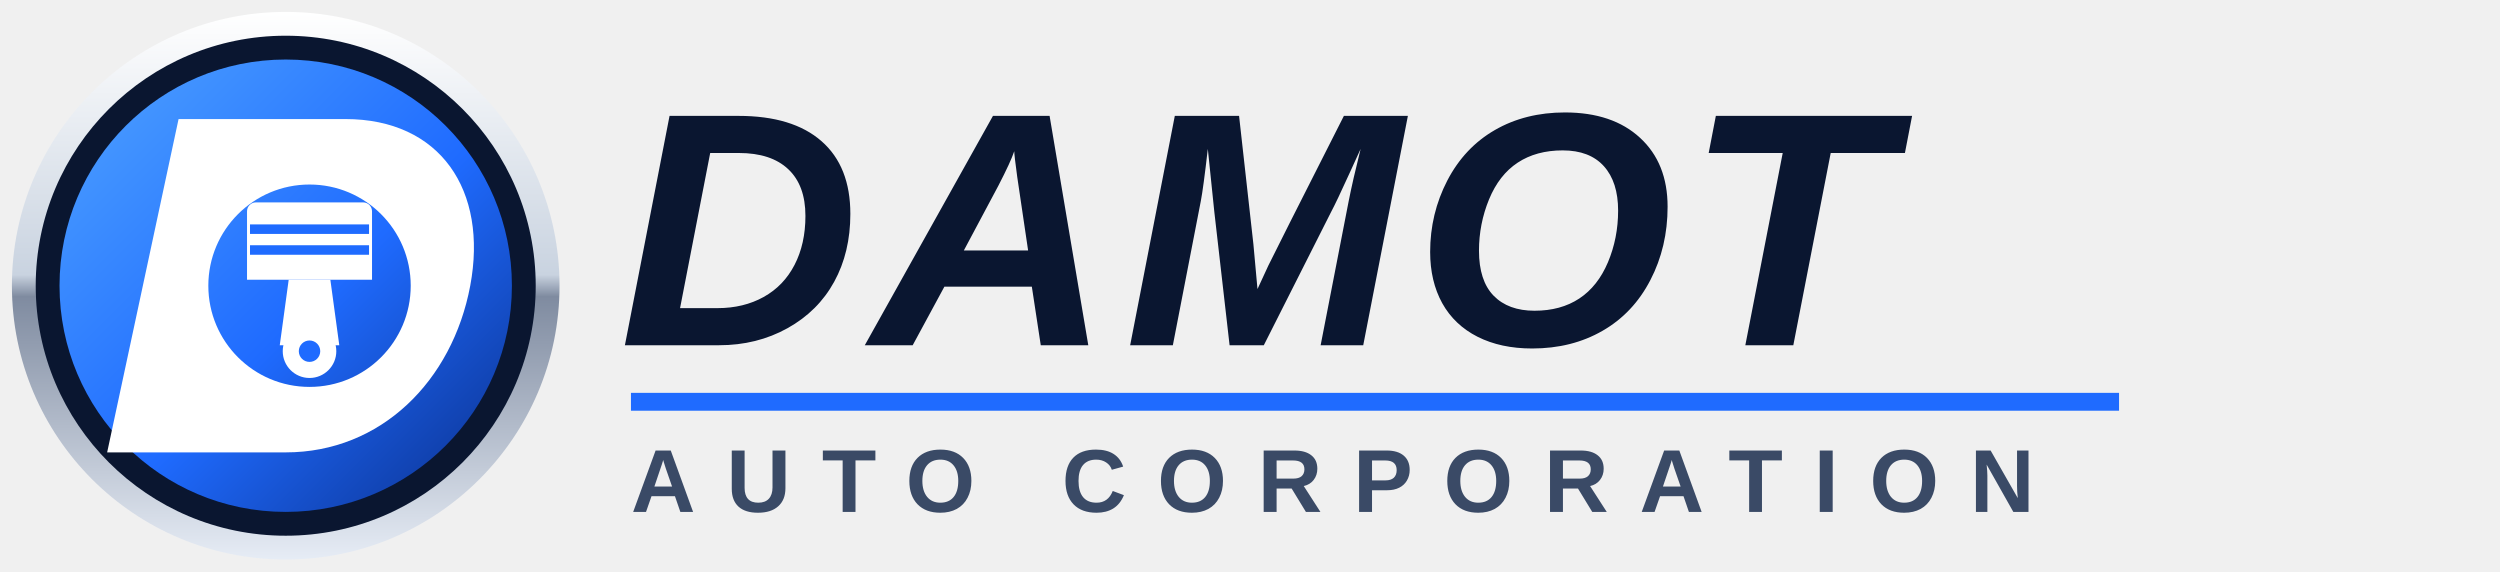
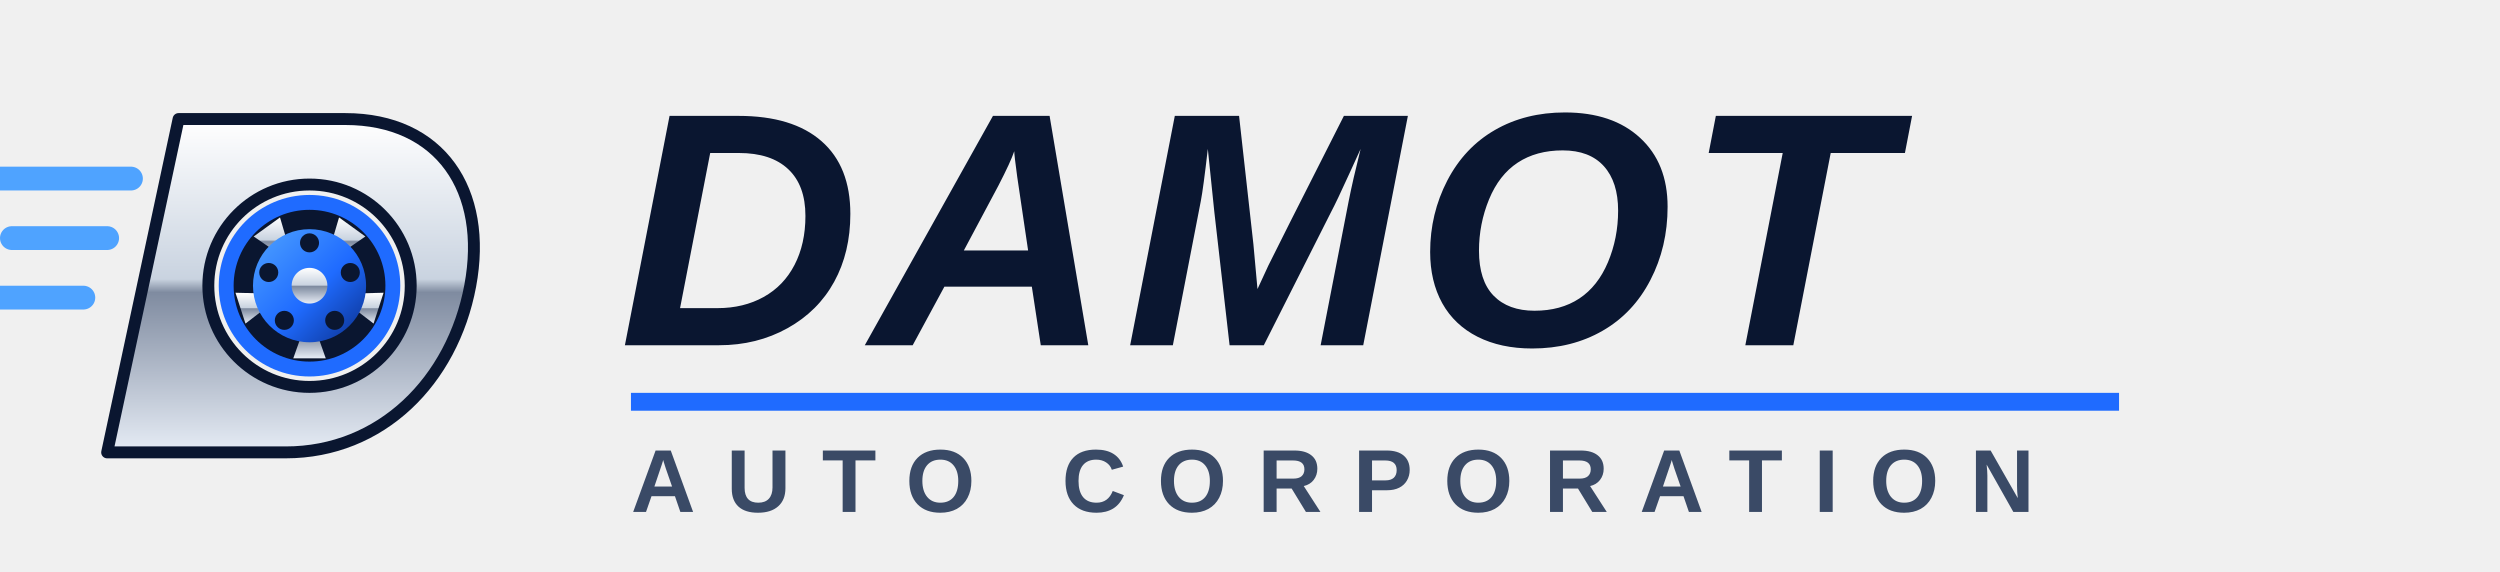
- <svg xmlns="http://www.w3.org/2000/svg" viewBox="0 0 420 96" role="img" aria-label="Damot Auto Corporation — piston">
+ <svg xmlns="http://www.w3.org/2000/svg" viewBox="0 0 420 96" role="img" aria-label="Damot Auto Corporation — wheel">
  <defs>
    <linearGradient id="gB" x1="0" y1="0" x2="1" y2="1">
      <stop offset="0" stop-color="#4FA3FF" />
      <stop offset=".55" stop-color="#1F6BFF" />
      <stop offset="1" stop-color="#0A2E8A" />
    </linearGradient>
    <linearGradient id="gC" x1="0" y1="0" x2="0" y2="1">
      <stop offset="0" stop-color="#FFFFFF" />
      <stop offset=".48" stop-color="#C9D3E0" />
      <stop offset=".52" stop-color="#7F8BA0" />
      <stop offset="1" stop-color="#E6ECF5" />
    </linearGradient>
  </defs>
-   <circle cx="48" cy="48" r="46" fill="url(#gC)" />
-   <circle cx="48" cy="48" r="42" fill="#0A1630" />
-   <circle cx="48" cy="48" r="38" fill="url(#gB)" />
-   <path fill="#fff" fill-rule="evenodd" d="M30 20 H58 C74 20 82 32 79 48 C76 64 64 76 48 76 H18 Z M52 31 A17 17 0 1 0 52 65 A17 17 0 1 0 52 31 Z" />
-   <g fill="#fff">
-     <path d="M43 34 H61 a1.5 1.5 0 0 1 1.5 1.5 V47 H41.5 V35.5 A1.5 1.5 0 0 1 43 34 Z" />
-     <path d="M48.5 47 H55.5 L57 58 H47 Z" />
-     <circle cx="52" cy="59" r="4.5" />
-   </g>
-   <g stroke="#1F6BFF" stroke-width="1.6">
-     <path d="M42 38.5 H62 M42 42 H62" />
-   </g>
-   <circle cx="52" cy="59" r="1.8" fill="#1F6BFF" />
+   <path d="M0 30 H22 M2 40 H18 M0 50 H14" stroke="#4FA3FF" stroke-width="4" stroke-linecap="round" />
+   <path fill="url(#gC)" fill-rule="evenodd" stroke="#0A1630" stroke-width="2" stroke-linejoin="round" d="M30 20 H58 C74 20 82 32 79 48 C76 64 64 76 48 76 H18 Z M52 31 A17 17 0 1 0 52 65 A17 17 0 1 0 52 31 Z" />
+   <circle cx="52" cy="48" r="15" fill="#0A1630" />
+   <circle cx="52" cy="48" r="14" fill="none" stroke="#1F6BFF" stroke-width="2.5" />
+   <path d="M54.65 44.36 L56.96 36.53 L61.38 39.73 Z" fill="url(#gC)" />
+   <path d="M56.28 49.39 L64.44 49.18 L62.76 54.36 Z" fill="url(#gC)" />
+   <path d="M52.00 52.50 L54.73 60.20 L49.27 60.20 Z" fill="url(#gC)" />
+   <path d="M47.72 49.39 L41.24 54.36 L39.56 49.18 Z" fill="url(#gC)" />
+   <path d="M49.35 44.36 L42.62 39.73 L47.04 36.53 Z" fill="url(#gC)" />
+   <circle cx="52" cy="48" r="9.5" fill="url(#gB)" />
+   <circle cx="52.00" cy="40.80" r="1.6" fill="#0A1630" />
+   <circle cx="58.85" cy="45.78" r="1.6" fill="#0A1630" />
+   <circle cx="56.23" cy="53.82" r="1.6" fill="#0A1630" />
+   <circle cx="47.77" cy="53.82" r="1.6" fill="#0A1630" />
+   <circle cx="45.15" cy="45.78" r="1.6" fill="#0A1630" />
+   <circle cx="52" cy="48" r="3" fill="url(#gC)" />
  <text x="104" y="58" font-family="'Barlow Condensed','Arial Narrow',Arial,sans-serif" font-style="italic" font-weight="800" font-size="56" letter-spacing="2" fill="#0A1630">DAMOT</text>
  <rect x="106" y="66" width="250" height="3" fill="#1F6BFF" />
  <text x="106" y="86" font-family="'Barlow Condensed','Arial Narrow',Arial,sans-serif" font-weight="600" font-size="15" letter-spacing="5.2" fill="#3A4A66">AUTO CORPORATION</text>
</svg>
